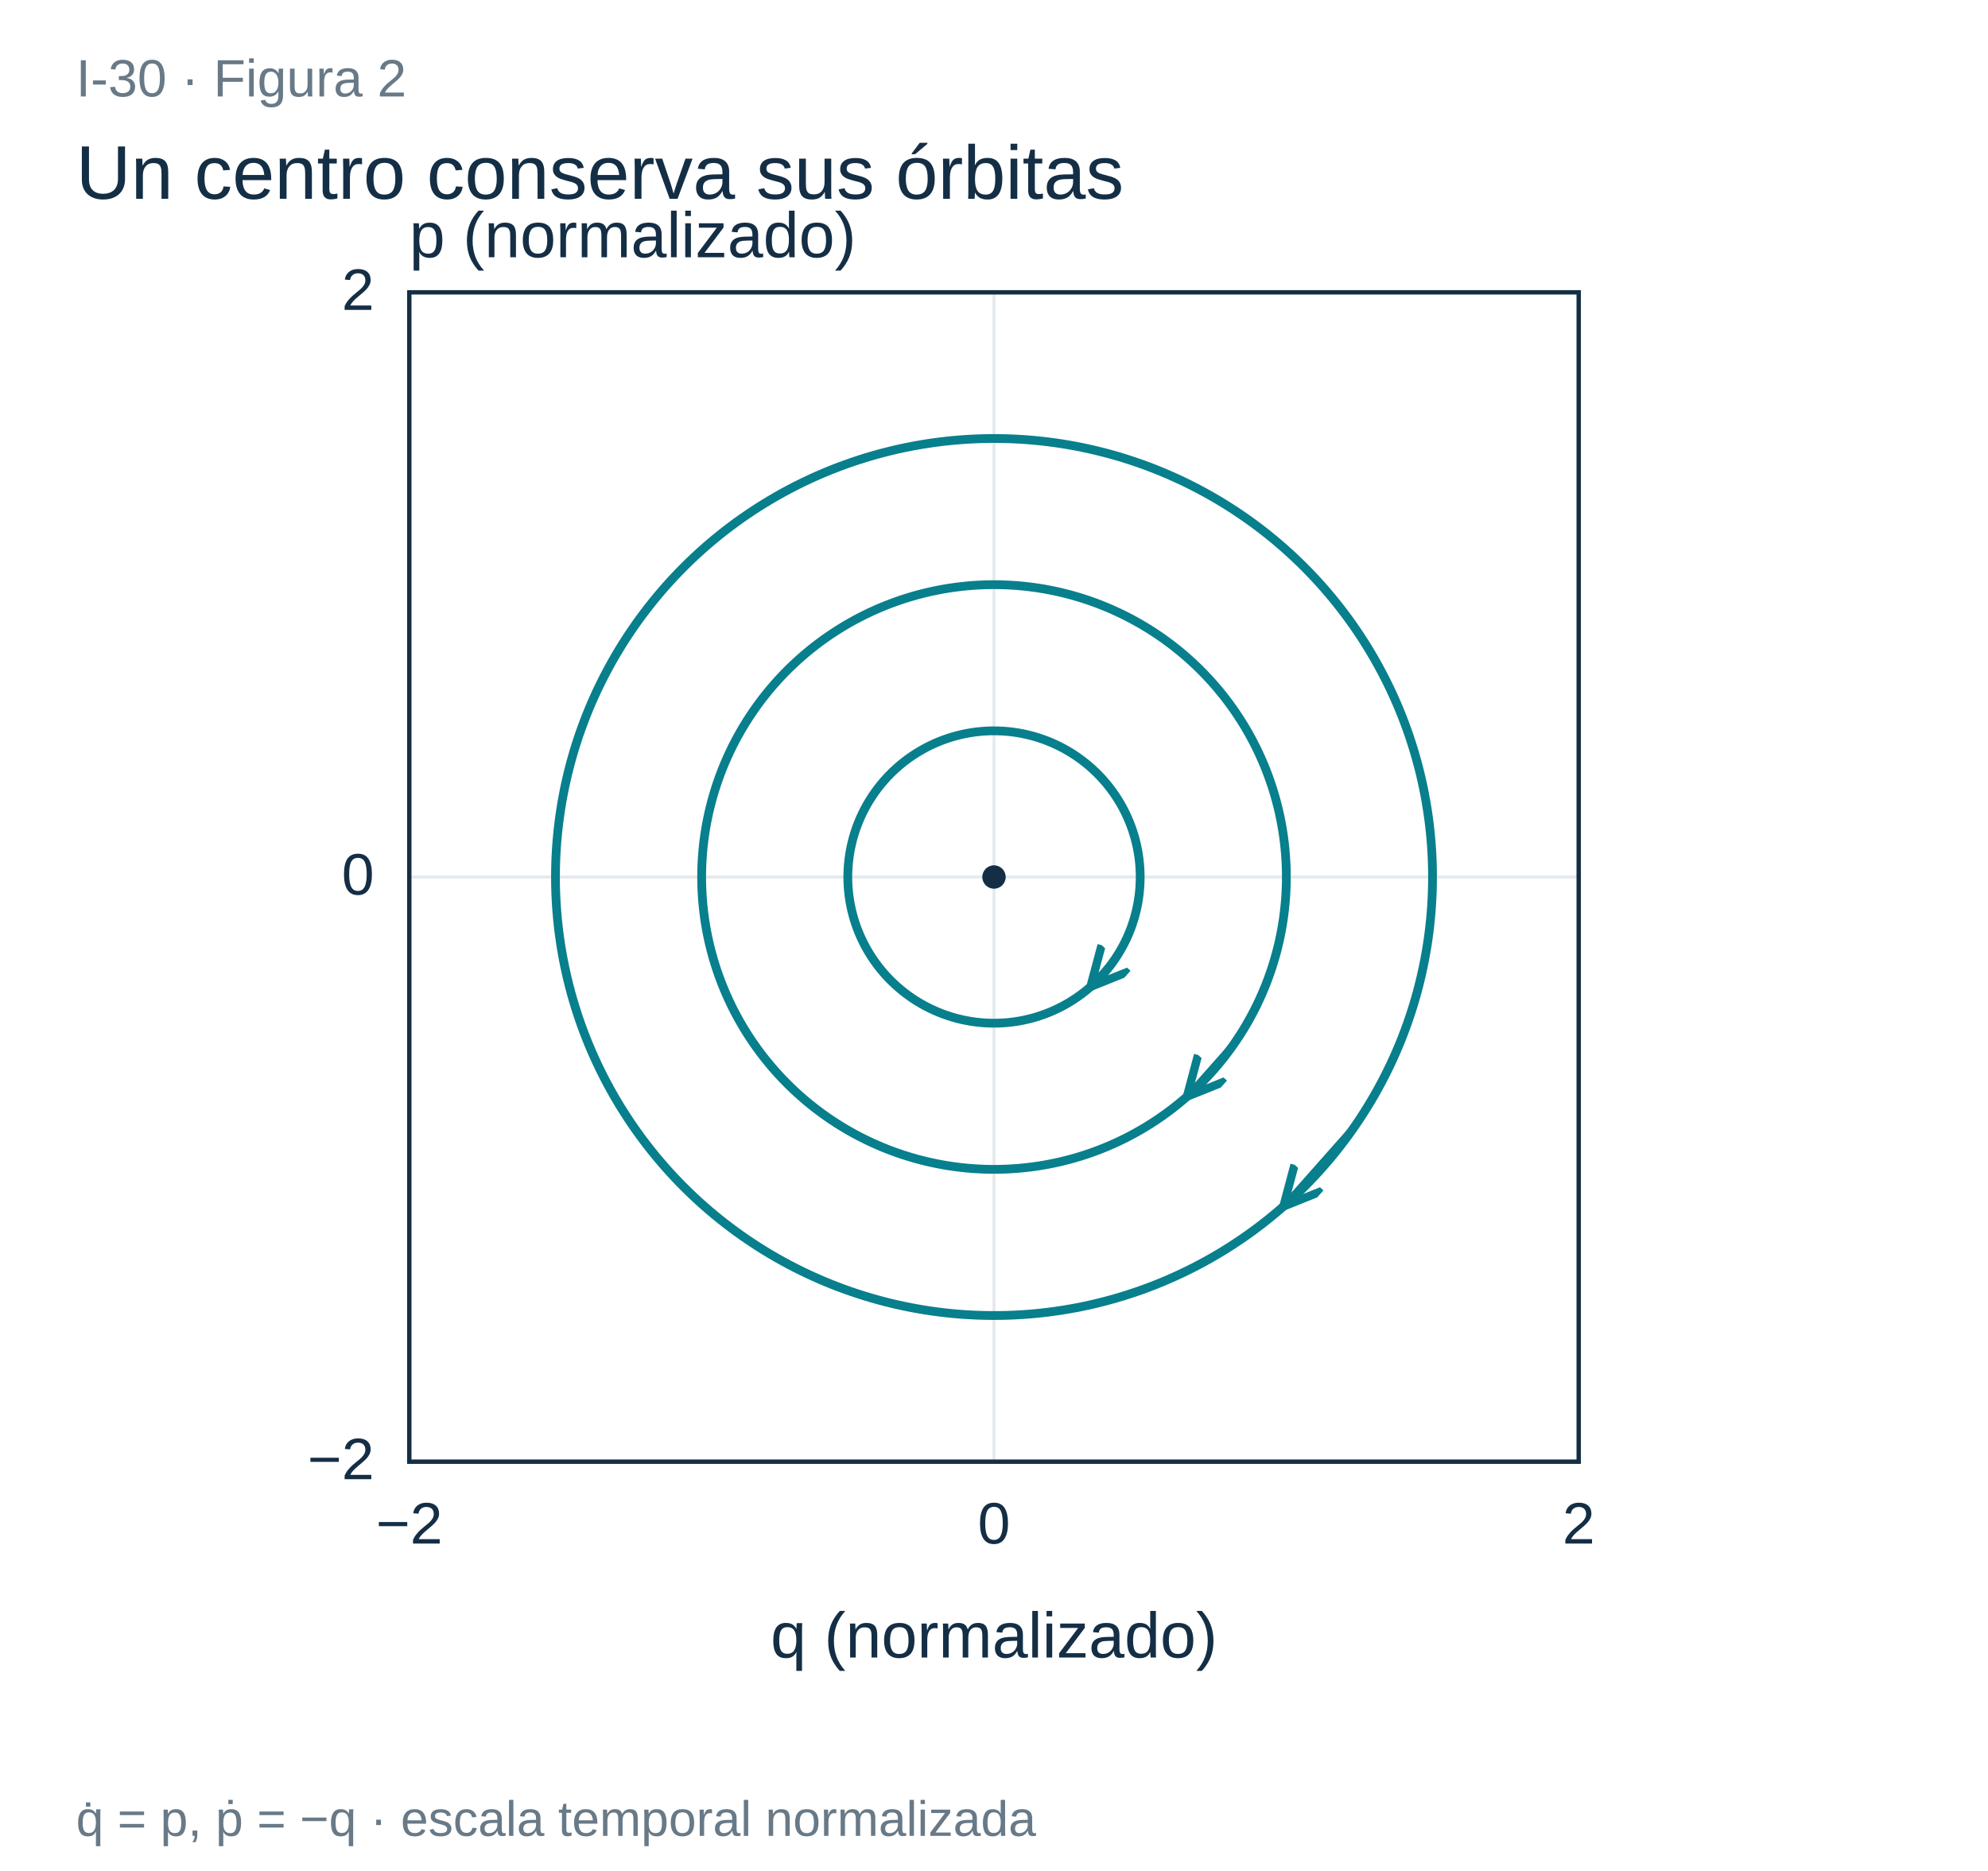
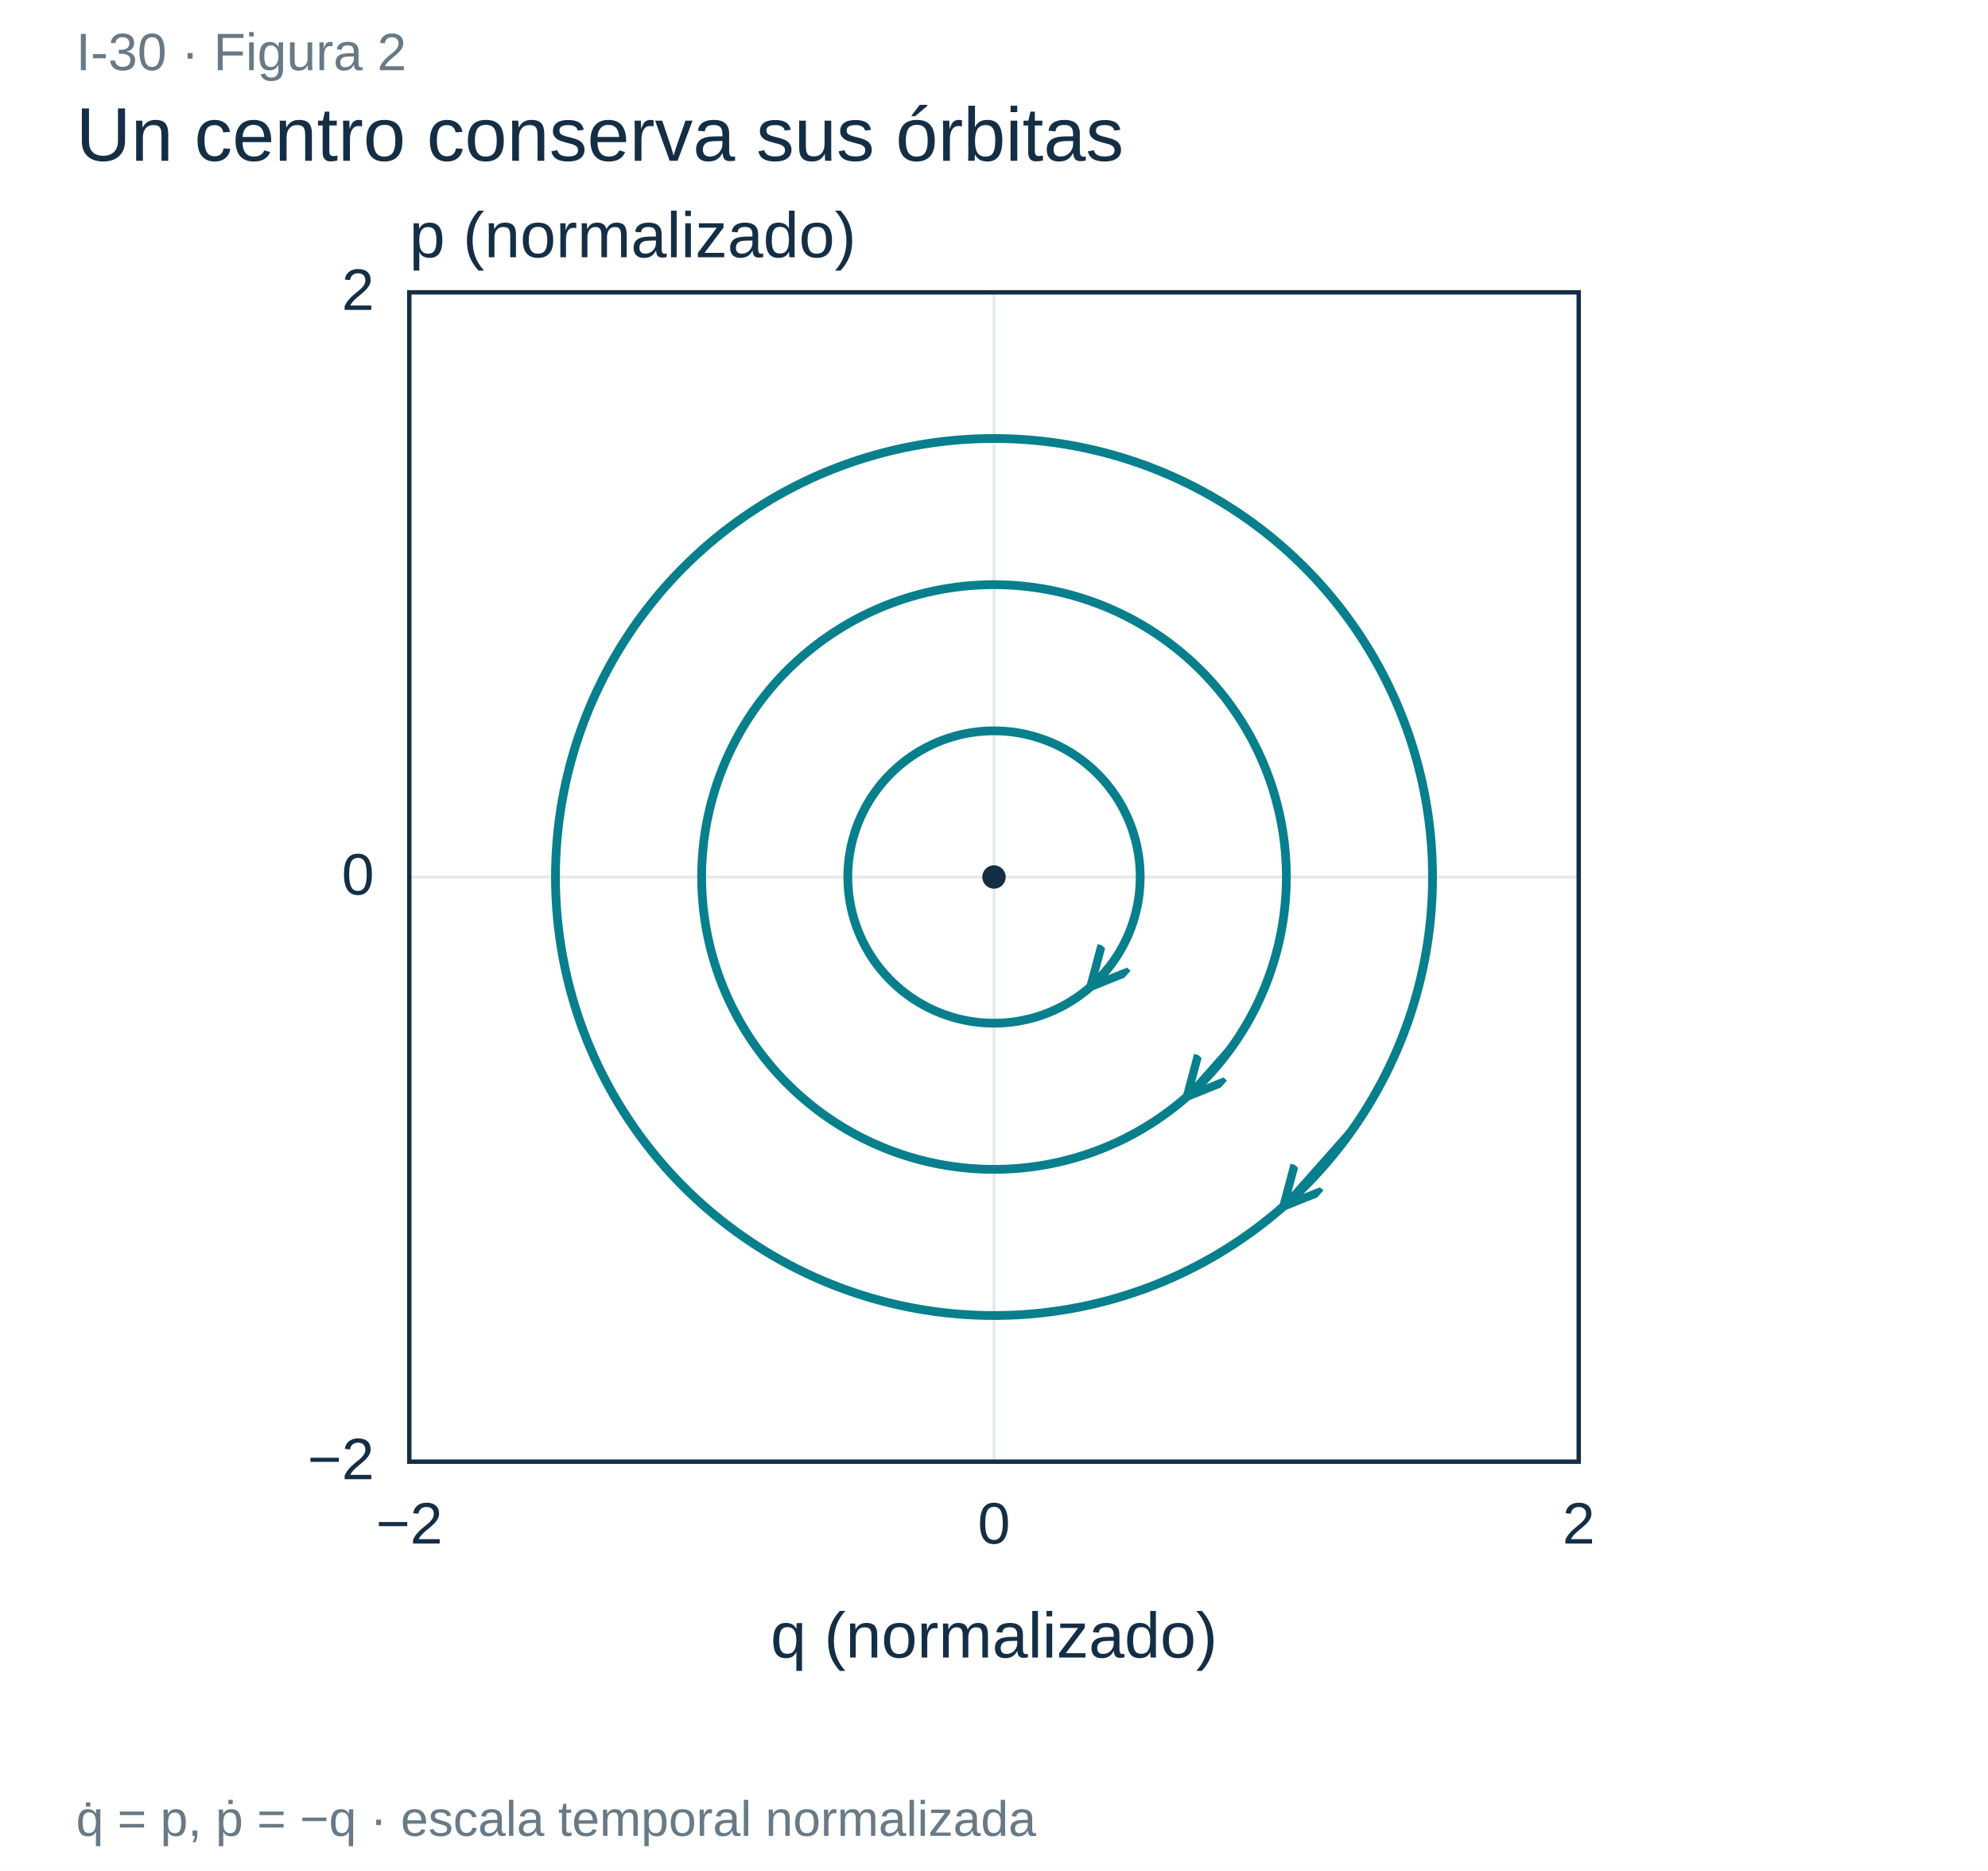
<svg xmlns="http://www.w3.org/2000/svg" width="680" height="640" viewBox="0 0 680 640" role="img" aria-labelledby="title desc">
  <defs>
    <clipPath id="plot">
      <rect x="140" y="100" width="400" height="400" />
    </clipPath>
    <marker id="arr" markerWidth="8" markerHeight="8" refX="6" refY="3" orient="auto">
      <path d="M0 0L6 3L0 6" fill="none" stroke="context-stroke" stroke-width="1.3" />
    </marker>
  </defs>
  <rect width="680" height="640" fill="white" />
-   <text x="26" y="33" font-family="Arial,sans-serif" font-size="18" fill="#687987" text-anchor="start">I-30 · Figura 2</text>
-   <text x="26" y="68" font-family="Arial,sans-serif" font-size="26" fill="#142e45" text-anchor="start">Un centro conserva sus órbitas</text>
+   <text x="26" y="24" font-family="Arial,sans-serif" font-size="18" fill="#687987" text-anchor="start">I-30 · Figura 2</text>
+   <text x="26" y="55" font-family="Arial,sans-serif" font-size="26" fill="#142e45" text-anchor="start">Un centro conserva sus órbitas</text>
  <path d="M140.0 100V500" stroke="#e4e9ed" />
  <text x="140.0" y="528" font-family="Arial,sans-serif" font-size="20" fill="#142e45" text-anchor="middle">−2</text>
  <path d="M340.0 100V500" stroke="#e4e9ed" />
  <text x="340.0" y="528" font-family="Arial,sans-serif" font-size="20" fill="#142e45" text-anchor="middle">0</text>
  <path d="M540.0 100V500" stroke="#e4e9ed" />
  <text x="540.0" y="528" font-family="Arial,sans-serif" font-size="20" fill="#142e45" text-anchor="middle">2</text>
  <path d="M140 500.0H540" stroke="#e4e9ed" />
  <text x="128" y="506.0" font-family="Arial,sans-serif" font-size="20" fill="#142e45" text-anchor="end">−2</text>
  <path d="M140 300.0H540" stroke="#e4e9ed" />
  <text x="128" y="306.0" font-family="Arial,sans-serif" font-size="20" fill="#142e45" text-anchor="end">0</text>
  <path d="M140 100.0H540" stroke="#e4e9ed" />
  <text x="128" y="106.0" font-family="Arial,sans-serif" font-size="20" fill="#142e45" text-anchor="end">2</text>
  <rect x="140" y="100" width="400" height="400" fill="none" stroke="#142e45" stroke-width="1.5" />
  <text x="340.0" y="567" font-family="Arial,sans-serif" font-size="22" fill="#142e45" text-anchor="middle">q (normalizado)</text>
  <text x="140" y="88" font-family="Arial,sans-serif" font-size="22" fill="#142e45" text-anchor="start">p (normalizado)</text>
  <polyline points="390.000,300.000 389.994,300.785 389.975,301.571 389.944,302.355 389.901,303.140 389.846,303.923 389.778,304.705 389.698,305.487 389.606,306.267 389.501,307.045 389.384,307.822 389.255,308.596 389.114,309.369 388.961,310.139 388.796,310.907 388.618,311.672 388.429,312.434 388.228,313.194 388.015,313.950 387.790,314.702 387.553,315.451 387.304,316.196 387.044,316.937 386.772,317.674 386.489,318.406 386.194,319.134 385.888,319.857 385.570,320.576 385.241,321.289 384.901,321.997 384.550,322.700 384.188,323.396 383.815,324.088 383.432,324.773 383.037,325.452 382.632,326.125 382.216,326.791 381.790,327.451 381.354,328.104 380.907,328.750 380.451,329.389 379.984,330.021 379.508,330.645 379.022,331.262 378.526,331.871 378.020,332.472 377.506,333.066 376.982,333.651 376.448,334.227 375.906,334.796 375.355,335.355 374.796,335.906 374.227,336.448 373.651,336.982 373.066,337.506 372.472,338.020 371.871,338.526 371.262,339.022 370.645,339.508 370.021,339.984 369.389,340.451 368.750,340.907 368.104,341.354 367.451,341.790 366.791,342.216 366.125,342.632 365.452,343.037 364.773,343.432 364.088,343.815 363.396,344.188 362.700,344.550 361.997,344.901 361.289,345.241 360.576,345.570 359.857,345.888 359.134,346.194 358.406,346.489 357.674,346.772 356.937,347.044 356.196,347.304 355.451,347.553 354.702,347.790 353.950,348.015 353.194,348.228 352.434,348.429 351.672,348.618 350.907,348.796 350.139,348.961 349.369,349.114 348.596,349.255 347.822,349.384 347.045,349.501 346.267,349.606 345.487,349.698 344.705,349.778 343.923,349.846 343.140,349.901 342.355,349.944 341.571,349.975 340.785,349.994 340.000,350.000 339.215,349.994 338.429,349.975 337.645,349.944 336.860,349.901 336.077,349.846 335.295,349.778 334.513,349.698 333.733,349.606 332.955,349.501 332.178,349.384 331.404,349.255 330.631,349.114 329.861,348.961 329.093,348.796 328.328,348.618 327.566,348.429 326.806,348.228 326.050,348.015 325.298,347.790 324.549,347.553 323.804,347.304 323.063,347.044 322.326,346.772 321.594,346.489 320.866,346.194 320.143,345.888 319.424,345.570 318.711,345.241 318.003,344.901 317.300,344.550 316.604,344.188 315.912,343.815 315.227,343.432 314.548,343.037 313.875,342.632 313.209,342.216 312.549,341.790 311.896,341.354 311.250,340.907 310.611,340.451 309.979,339.984 309.355,339.508 308.738,339.022 308.129,338.526 307.528,338.020 306.934,337.506 306.349,336.982 305.773,336.448 305.204,335.906 304.645,335.355 304.094,334.796 303.552,334.227 303.018,333.651 302.494,333.066 301.980,332.472 301.474,331.871 300.978,331.262 300.492,330.645 300.016,330.021 299.549,329.389 299.093,328.750 298.646,328.104 298.210,327.451 297.784,326.791 297.368,326.125 296.963,325.452 296.568,324.773 296.185,324.088 295.812,323.396 295.450,322.700 295.099,321.997 294.759,321.289 294.430,320.576 294.112,319.857 293.806,319.134 293.511,318.406 293.228,317.674 292.956,316.937 292.696,316.196 292.447,315.451 292.210,314.702 291.985,313.950 291.772,313.194 291.571,312.434 291.382,311.672 291.204,310.907 291.039,310.139 290.886,309.369 290.745,308.596 290.616,307.822 290.499,307.045 290.394,306.267 290.302,305.487 290.222,304.705 290.154,303.923 290.099,303.140 290.056,302.355 290.025,301.571 290.006,300.785 290.000,300.000 290.006,299.215 290.025,298.429 290.056,297.645 290.099,296.860 290.154,296.077 290.222,295.295 290.302,294.513 290.394,293.733 290.499,292.955 290.616,292.178 290.745,291.404 290.886,290.631 291.039,289.861 291.204,289.093 291.382,288.328 291.571,287.566 291.772,286.806 291.985,286.050 292.210,285.298 292.447,284.549 292.696,283.804 292.956,283.063 293.228,282.326 293.511,281.594 293.806,280.866 294.112,280.143 294.430,279.424 294.759,278.711 295.099,278.003 295.450,277.300 295.812,276.604 296.185,275.912 296.568,275.227 296.963,274.548 297.368,273.875 297.784,273.209 298.210,272.549 298.646,271.896 299.093,271.250 299.549,270.611 300.016,269.979 300.492,269.355 300.978,268.738 301.474,268.129 301.980,267.528 302.494,266.934 303.018,266.349 303.552,265.773 304.094,265.204 304.645,264.645 305.204,264.094 305.773,263.552 306.349,263.018 306.934,262.494 307.528,261.980 308.129,261.474 308.738,260.978 309.355,260.492 309.979,260.016 310.611,259.549 311.250,259.093 311.896,258.646 312.549,258.210 313.209,257.784 313.875,257.368 314.548,256.963 315.227,256.568 315.912,256.185 316.604,255.812 317.300,255.450 318.003,255.099 318.711,254.759 319.424,254.430 320.143,254.112 320.866,253.806 321.594,253.511 322.326,253.228 323.063,252.956 323.804,252.696 324.549,252.447 325.298,252.210 326.050,251.985 326.806,251.772 327.566,251.571 328.328,251.382 329.093,251.204 329.861,251.039 330.631,250.886 331.404,250.745 332.178,250.616 332.955,250.499 333.733,250.394 334.513,250.302 335.295,250.222 336.077,250.154 336.860,250.099 337.645,250.056 338.429,250.025 339.215,250.006 340.000,250.000 340.785,250.006 341.571,250.025 342.355,250.056 343.140,250.099 343.923,250.154 344.705,250.222 345.487,250.302 346.267,250.394 347.045,250.499 347.822,250.616 348.596,250.745 349.369,250.886 350.139,251.039 350.907,251.204 351.672,251.382 352.434,251.571 353.194,251.772 353.950,251.985 354.702,252.210 355.451,252.447 356.196,252.696 356.937,252.956 357.674,253.228 358.406,253.511 359.134,253.806 359.857,254.112 360.576,254.430 361.289,254.759 361.997,255.099 362.700,255.450 363.396,255.812 364.088,256.185 364.773,256.568 365.452,256.963 366.125,257.368 366.791,257.784 367.451,258.210 368.104,258.646 368.750,259.093 369.389,259.549 370.021,260.016 370.645,260.492 371.262,260.978 371.871,261.474 372.472,261.980 373.066,262.494 373.651,263.018 374.227,263.552 374.796,264.094 375.355,264.645 375.906,265.204 376.448,265.773 376.982,266.349 377.506,266.934 378.020,267.528 378.526,268.129 379.022,268.738 379.508,269.355 379.984,269.979 380.451,270.611 380.907,271.250 381.354,271.896 381.790,272.549 382.216,273.209 382.632,273.875 383.037,274.548 383.432,275.227 383.815,275.912 384.188,276.604 384.550,277.300 384.901,278.003 385.241,278.711 385.570,279.424 385.888,280.143 386.194,280.866 386.489,281.594 386.772,282.326 387.044,283.063 387.304,283.804 387.553,284.549 387.790,285.298 388.015,286.050 388.228,286.806 388.429,287.566 388.618,288.328 388.796,289.093 388.961,289.861 389.114,290.631 389.255,291.404 389.384,292.178 389.501,292.955 389.606,293.733 389.698,294.513 389.778,295.295 389.846,296.077 389.901,296.860 389.944,297.645 389.975,298.429 389.994,299.215 390.000,300.000" fill="none" stroke="#087f8c" stroke-width="3" clip-path="url(#plot)" />
  <path d="M381.267 328.232L372.999 337.564" fill="none" stroke="#087f8c" stroke-width="2.2" marker-end="url(#arr)" clip-path="url(#plot)" />
  <polyline points="440.000,300.000 439.988,301.571 439.951,303.141 439.889,304.711 439.803,306.279 439.692,307.846 439.556,309.411 439.396,310.973 439.211,312.533 439.002,314.090 438.769,315.643 438.511,317.193 438.229,318.738 437.922,320.279 437.592,321.814 437.237,323.345 436.858,324.869 436.456,326.387 436.029,327.899 435.579,329.404 435.106,330.902 434.609,332.392 434.088,333.874 433.544,335.347 432.978,336.812 432.388,338.268 431.775,339.715 431.140,341.151 430.483,342.578 429.803,343.994 429.101,345.399 428.377,346.793 427.631,348.175 426.863,349.546 426.074,350.904 425.264,352.250 424.433,353.583 423.581,354.902 422.708,356.208 421.815,357.501 420.902,358.779 419.968,360.042 419.016,361.291 418.043,362.524 417.051,363.742 416.041,364.945 415.011,366.131 413.963,367.301 412.897,368.455 411.813,369.591 410.711,370.711 409.591,371.813 408.455,372.897 407.301,373.963 406.131,375.011 404.945,376.041 403.742,377.051 402.524,378.043 401.291,379.016 400.042,379.968 398.779,380.902 397.501,381.815 396.208,382.708 394.902,383.581 393.583,384.433 392.250,385.264 390.904,386.074 389.546,386.863 388.175,387.631 386.793,388.377 385.399,389.101 383.994,389.803 382.578,390.483 381.151,391.140 379.715,391.775 378.268,392.388 376.812,392.978 375.347,393.544 373.874,394.088 372.392,394.609 370.902,395.106 369.404,395.579 367.899,396.029 366.387,396.456 364.869,396.858 363.345,397.237 361.814,397.592 360.279,397.922 358.738,398.229 357.193,398.511 355.643,398.769 354.090,399.002 352.533,399.211 350.973,399.396 349.411,399.556 347.846,399.692 346.279,399.803 344.711,399.889 343.141,399.951 341.571,399.988 340.000,400.000 338.429,399.988 336.859,399.951 335.289,399.889 333.721,399.803 332.154,399.692 330.589,399.556 329.027,399.396 327.467,399.211 325.910,399.002 324.357,398.769 322.807,398.511 321.262,398.229 319.721,397.922 318.186,397.592 316.655,397.237 315.131,396.858 313.613,396.456 312.101,396.029 310.596,395.579 309.098,395.106 307.608,394.609 306.126,394.088 304.653,393.544 303.188,392.978 301.732,392.388 300.285,391.775 298.849,391.140 297.422,390.483 296.006,389.803 294.601,389.101 293.207,388.377 291.825,387.631 290.454,386.863 289.096,386.074 287.750,385.264 286.417,384.433 285.098,383.581 283.792,382.708 282.499,381.815 281.221,380.902 279.958,379.968 278.709,379.016 277.476,378.043 276.258,377.051 275.055,376.041 273.869,375.011 272.699,373.963 271.545,372.897 270.409,371.813 269.289,370.711 268.187,369.591 267.103,368.455 266.037,367.301 264.989,366.131 263.959,364.945 262.949,363.742 261.957,362.524 260.984,361.291 260.032,360.042 259.098,358.779 258.185,357.501 257.292,356.208 256.419,354.902 255.567,353.583 254.736,352.250 253.926,350.904 253.137,349.546 252.369,348.175 251.623,346.793 250.899,345.399 250.197,343.994 249.517,342.578 248.860,341.151 248.225,339.715 247.612,338.268 247.022,336.812 246.456,335.347 245.912,333.874 245.391,332.392 244.894,330.902 244.421,329.404 243.971,327.899 243.544,326.387 243.142,324.869 242.763,323.345 242.408,321.814 242.078,320.279 241.771,318.738 241.489,317.193 241.231,315.643 240.998,314.090 240.789,312.533 240.604,310.973 240.444,309.411 240.308,307.846 240.197,306.279 240.111,304.711 240.049,303.141 240.012,301.571 240.000,300.000 240.012,298.429 240.049,296.859 240.111,295.289 240.197,293.721 240.308,292.154 240.444,290.589 240.604,289.027 240.789,287.467 240.998,285.910 241.231,284.357 241.489,282.807 241.771,281.262 242.078,279.721 242.408,278.186 242.763,276.655 243.142,275.131 243.544,273.613 243.971,272.101 244.421,270.596 244.894,269.098 245.391,267.608 245.912,266.126 246.456,264.653 247.022,263.188 247.612,261.732 248.225,260.285 248.860,258.849 249.517,257.422 250.197,256.006 250.899,254.601 251.623,253.207 252.369,251.825 253.137,250.454 253.926,249.096 254.736,247.750 255.567,246.417 256.419,245.098 257.292,243.792 258.185,242.499 259.098,241.221 260.032,239.958 260.984,238.709 261.957,237.476 262.949,236.258 263.959,235.055 264.989,233.869 266.037,232.699 267.103,231.545 268.187,230.409 269.289,229.289 270.409,228.187 271.545,227.103 272.699,226.037 273.869,224.989 275.055,223.959 276.258,222.949 277.476,221.957 278.709,220.984 279.958,220.032 281.221,219.098 282.499,218.185 283.792,217.292 285.098,216.419 286.417,215.567 287.750,214.736 289.096,213.926 290.454,213.137 291.825,212.369 293.207,211.623 294.601,210.899 296.006,210.197 297.422,209.517 298.849,208.860 300.285,208.225 301.732,207.612 303.188,207.022 304.653,206.456 306.126,205.912 307.608,205.391 309.098,204.894 310.596,204.421 312.101,203.971 313.613,203.544 315.131,203.142 316.655,202.763 318.186,202.408 319.721,202.078 321.262,201.771 322.807,201.489 324.357,201.231 325.910,200.998 327.467,200.789 329.027,200.604 330.589,200.444 332.154,200.308 333.721,200.197 335.289,200.111 336.859,200.049 338.429,200.012 340.000,200.000 341.571,200.012 343.141,200.049 344.711,200.111 346.279,200.197 347.846,200.308 349.411,200.444 350.973,200.604 352.533,200.789 354.090,200.998 355.643,201.231 357.193,201.489 358.738,201.771 360.279,202.078 361.814,202.408 363.345,202.763 364.869,203.142 366.387,203.544 367.899,203.971 369.404,204.421 370.902,204.894 372.392,205.391 373.874,205.912 375.347,206.456 376.812,207.022 378.268,207.612 379.715,208.225 381.151,208.860 382.578,209.517 383.994,210.197 385.399,210.899 386.793,211.623 388.175,212.369 389.546,213.137 390.904,213.926 392.250,214.736 393.583,215.567 394.902,216.419 396.208,217.292 397.501,218.185 398.779,219.098 400.042,220.032 401.291,220.984 402.524,221.957 403.742,222.949 404.945,223.959 406.131,224.989 407.301,226.037 408.455,227.103 409.591,228.187 410.711,229.289 411.813,230.409 412.897,231.545 413.963,232.699 415.011,233.869 416.041,235.055 417.051,236.258 418.043,237.476 419.016,238.709 419.968,239.958 420.902,241.221 421.815,242.499 422.708,243.792 423.581,245.098 424.433,246.417 425.264,247.750 426.074,249.096 426.863,250.454 427.631,251.825 428.377,253.207 429.101,254.601 429.803,256.006 430.483,257.422 431.140,258.849 431.775,260.285 432.388,261.732 432.978,263.188 433.544,264.653 434.088,266.126 434.609,267.608 435.106,269.098 435.579,270.596 436.029,272.101 436.456,273.613 436.858,275.131 437.237,276.655 437.592,278.186 437.922,279.721 438.229,281.262 438.511,282.807 438.769,284.357 439.002,285.910 439.211,287.467 439.396,289.027 439.556,290.589 439.692,292.154 439.803,293.721 439.889,295.289 439.951,296.859 439.988,298.429 440.000,300.000" fill="none" stroke="#087f8c" stroke-width="3" clip-path="url(#plot)" />
  <path d="M422.534 356.464L405.998 375.128" fill="none" stroke="#087f8c" stroke-width="2.2" marker-end="url(#arr)" clip-path="url(#plot)" />
  <polyline points="490.000,300.000 489.981,302.356 489.926,304.712 489.833,307.066 489.704,309.419 489.538,311.769 489.334,314.116 489.094,316.460 488.817,318.800 488.504,321.135 488.153,323.465 487.766,325.789 487.343,328.107 486.883,330.418 486.388,332.721 485.855,335.017 485.287,337.303 484.684,339.581 484.044,341.849 483.369,344.106 482.658,346.353 481.913,348.588 481.132,350.811 480.317,353.021 479.466,355.219 478.582,357.403 477.663,359.572 476.710,361.727 475.724,363.867 474.704,365.991 473.651,368.099 472.565,370.189 471.446,372.263 470.295,374.319 469.111,376.356 467.896,378.375 466.649,380.374 465.371,382.353 464.062,384.313 462.722,386.251 461.353,388.168 459.953,390.063 458.523,391.936 457.065,393.786 455.577,395.614 454.061,397.417 452.517,399.197 450.945,400.952 449.345,402.682 447.719,404.387 446.066,406.066 444.387,407.719 442.682,409.345 440.952,410.945 439.197,412.517 437.417,414.061 435.614,415.577 433.786,417.065 431.936,418.523 430.063,419.953 428.168,421.353 426.251,422.722 424.313,424.062 422.353,425.371 420.374,426.649 418.375,427.896 416.356,429.111 414.319,430.295 412.263,431.446 410.189,432.565 408.099,433.651 405.991,434.704 403.867,435.724 401.727,436.710 399.572,437.663 397.403,438.582 395.219,439.466 393.021,440.317 390.811,441.132 388.588,441.913 386.353,442.658 384.106,443.369 381.849,444.044 379.581,444.684 377.303,445.287 375.017,445.855 372.721,446.388 370.418,446.883 368.107,447.343 365.789,447.766 363.465,448.153 361.135,448.504 358.800,448.817 356.460,449.094 354.116,449.334 351.769,449.538 349.419,449.704 347.066,449.833 344.712,449.926 342.356,449.981 340.000,450.000 337.644,449.981 335.288,449.926 332.934,449.833 330.581,449.704 328.231,449.538 325.884,449.334 323.540,449.094 321.200,448.817 318.865,448.504 316.535,448.153 314.211,447.766 311.893,447.343 309.582,446.883 307.279,446.388 304.983,445.855 302.697,445.287 300.419,444.684 298.151,444.044 295.894,443.369 293.647,442.658 291.412,441.913 289.189,441.132 286.979,440.317 284.781,439.466 282.597,438.582 280.428,437.663 278.273,436.710 276.133,435.724 274.009,434.704 271.901,433.651 269.811,432.565 267.737,431.446 265.681,430.295 263.644,429.111 261.625,427.896 259.626,426.649 257.647,425.371 255.687,424.062 253.749,422.722 251.832,421.353 249.937,419.953 248.064,418.523 246.214,417.065 244.386,415.577 242.583,414.061 240.803,412.517 239.048,410.945 237.318,409.345 235.613,407.719 233.934,406.066 232.281,404.387 230.655,402.682 229.055,400.952 227.483,399.197 225.939,397.417 224.423,395.614 222.935,393.786 221.477,391.936 220.047,390.063 218.647,388.168 217.278,386.251 215.938,384.313 214.629,382.353 213.351,380.374 212.104,378.375 210.889,376.356 209.705,374.319 208.554,372.263 207.435,370.189 206.349,368.099 205.296,365.991 204.276,363.867 203.290,361.727 202.337,359.572 201.418,357.403 200.534,355.219 199.683,353.021 198.868,350.811 198.087,348.588 197.342,346.353 196.631,344.106 195.956,341.849 195.316,339.581 194.713,337.303 194.145,335.017 193.612,332.721 193.117,330.418 192.657,328.107 192.234,325.789 191.847,323.465 191.496,321.135 191.183,318.800 190.906,316.460 190.666,314.116 190.462,311.769 190.296,309.419 190.167,307.066 190.074,304.712 190.019,302.356 190.000,300.000 190.019,297.644 190.074,295.288 190.167,292.934 190.296,290.581 190.462,288.231 190.666,285.884 190.906,283.540 191.183,281.200 191.496,278.865 191.847,276.535 192.234,274.211 192.657,271.893 193.117,269.582 193.612,267.279 194.145,264.983 194.713,262.697 195.316,260.419 195.956,258.151 196.631,255.894 197.342,253.647 198.087,251.412 198.868,249.189 199.683,246.979 200.534,244.781 201.418,242.597 202.337,240.428 203.290,238.273 204.276,236.133 205.296,234.009 206.349,231.901 207.435,229.811 208.554,227.737 209.705,225.681 210.889,223.644 212.104,221.625 213.351,219.626 214.629,217.647 215.938,215.687 217.278,213.749 218.647,211.832 220.047,209.937 221.477,208.064 222.935,206.214 224.423,204.386 225.939,202.583 227.483,200.803 229.055,199.048 230.655,197.318 232.281,195.613 233.934,193.934 235.613,192.281 237.318,190.655 239.048,189.055 240.803,187.483 242.583,185.939 244.386,184.423 246.214,182.935 248.064,181.477 249.937,180.047 251.832,178.647 253.749,177.278 255.687,175.938 257.647,174.629 259.626,173.351 261.625,172.104 263.644,170.889 265.681,169.705 267.737,168.554 269.811,167.435 271.901,166.349 274.009,165.296 276.133,164.276 278.273,163.290 280.428,162.337 282.597,161.418 284.781,160.534 286.979,159.683 289.189,158.868 291.412,158.087 293.647,157.342 295.894,156.631 298.151,155.956 300.419,155.316 302.697,154.713 304.983,154.145 307.279,153.612 309.582,153.117 311.893,152.657 314.211,152.234 316.535,151.847 318.865,151.496 321.200,151.183 323.540,150.906 325.884,150.666 328.231,150.462 330.581,150.296 332.934,150.167 335.288,150.074 337.644,150.019 340.000,150.000 342.356,150.019 344.712,150.074 347.066,150.167 349.419,150.296 351.769,150.462 354.116,150.666 356.460,150.906 358.800,151.183 361.135,151.496 363.465,151.847 365.789,152.234 368.107,152.657 370.418,153.117 372.721,153.612 375.017,154.145 377.303,154.713 379.581,155.316 381.849,155.956 384.106,156.631 386.353,157.342 388.588,158.087 390.811,158.868 393.021,159.683 395.219,160.534 397.403,161.418 399.572,162.337 401.727,163.290 403.867,164.276 405.991,165.296 408.099,166.349 410.189,167.435 412.263,168.554 414.319,169.705 416.356,170.889 418.375,172.104 420.374,173.351 422.353,174.629 424.313,175.938 426.251,177.278 428.168,178.647 430.063,180.047 431.936,181.477 433.786,182.935 435.614,184.423 437.417,185.939 439.197,187.483 440.952,189.055 442.682,190.655 444.387,192.281 446.066,193.934 447.719,195.613 449.345,197.318 450.945,199.048 452.517,200.803 454.061,202.583 455.577,204.386 457.065,206.214 458.523,208.064 459.953,209.937 461.353,211.832 462.722,213.749 464.062,215.687 465.371,217.647 466.649,219.626 467.896,221.625 469.111,223.644 470.295,225.681 471.446,227.737 472.565,229.811 473.651,231.901 474.704,234.009 475.724,236.133 476.710,238.273 477.663,240.428 478.582,242.597 479.466,244.781 480.317,246.979 481.132,249.189 481.913,251.412 482.658,253.647 483.369,255.894 484.044,258.151 484.684,260.419 485.287,262.697 485.855,264.983 486.388,267.279 486.883,269.582 487.343,271.893 487.766,274.211 488.153,276.535 488.504,278.865 488.817,281.200 489.094,283.540 489.334,285.884 489.538,288.231 489.704,290.581 489.833,292.934 489.926,295.288 489.981,297.644 490.000,300.000" fill="none" stroke="#087f8c" stroke-width="3" clip-path="url(#plot)" />
  <path d="M463.8 384.696L438.997 412.692" fill="none" stroke="#087f8c" stroke-width="2.2" marker-end="url(#arr)" clip-path="url(#plot)" />
  <circle cx="340.000" cy="300.000" r="4" fill="#142e45" />
  <text x="26" y="628" font-family="Arial,sans-serif" font-size="17" fill="#687987" text-anchor="start">q̇ = p, ṗ = −q · escala temporal normalizada</text>
</svg>
